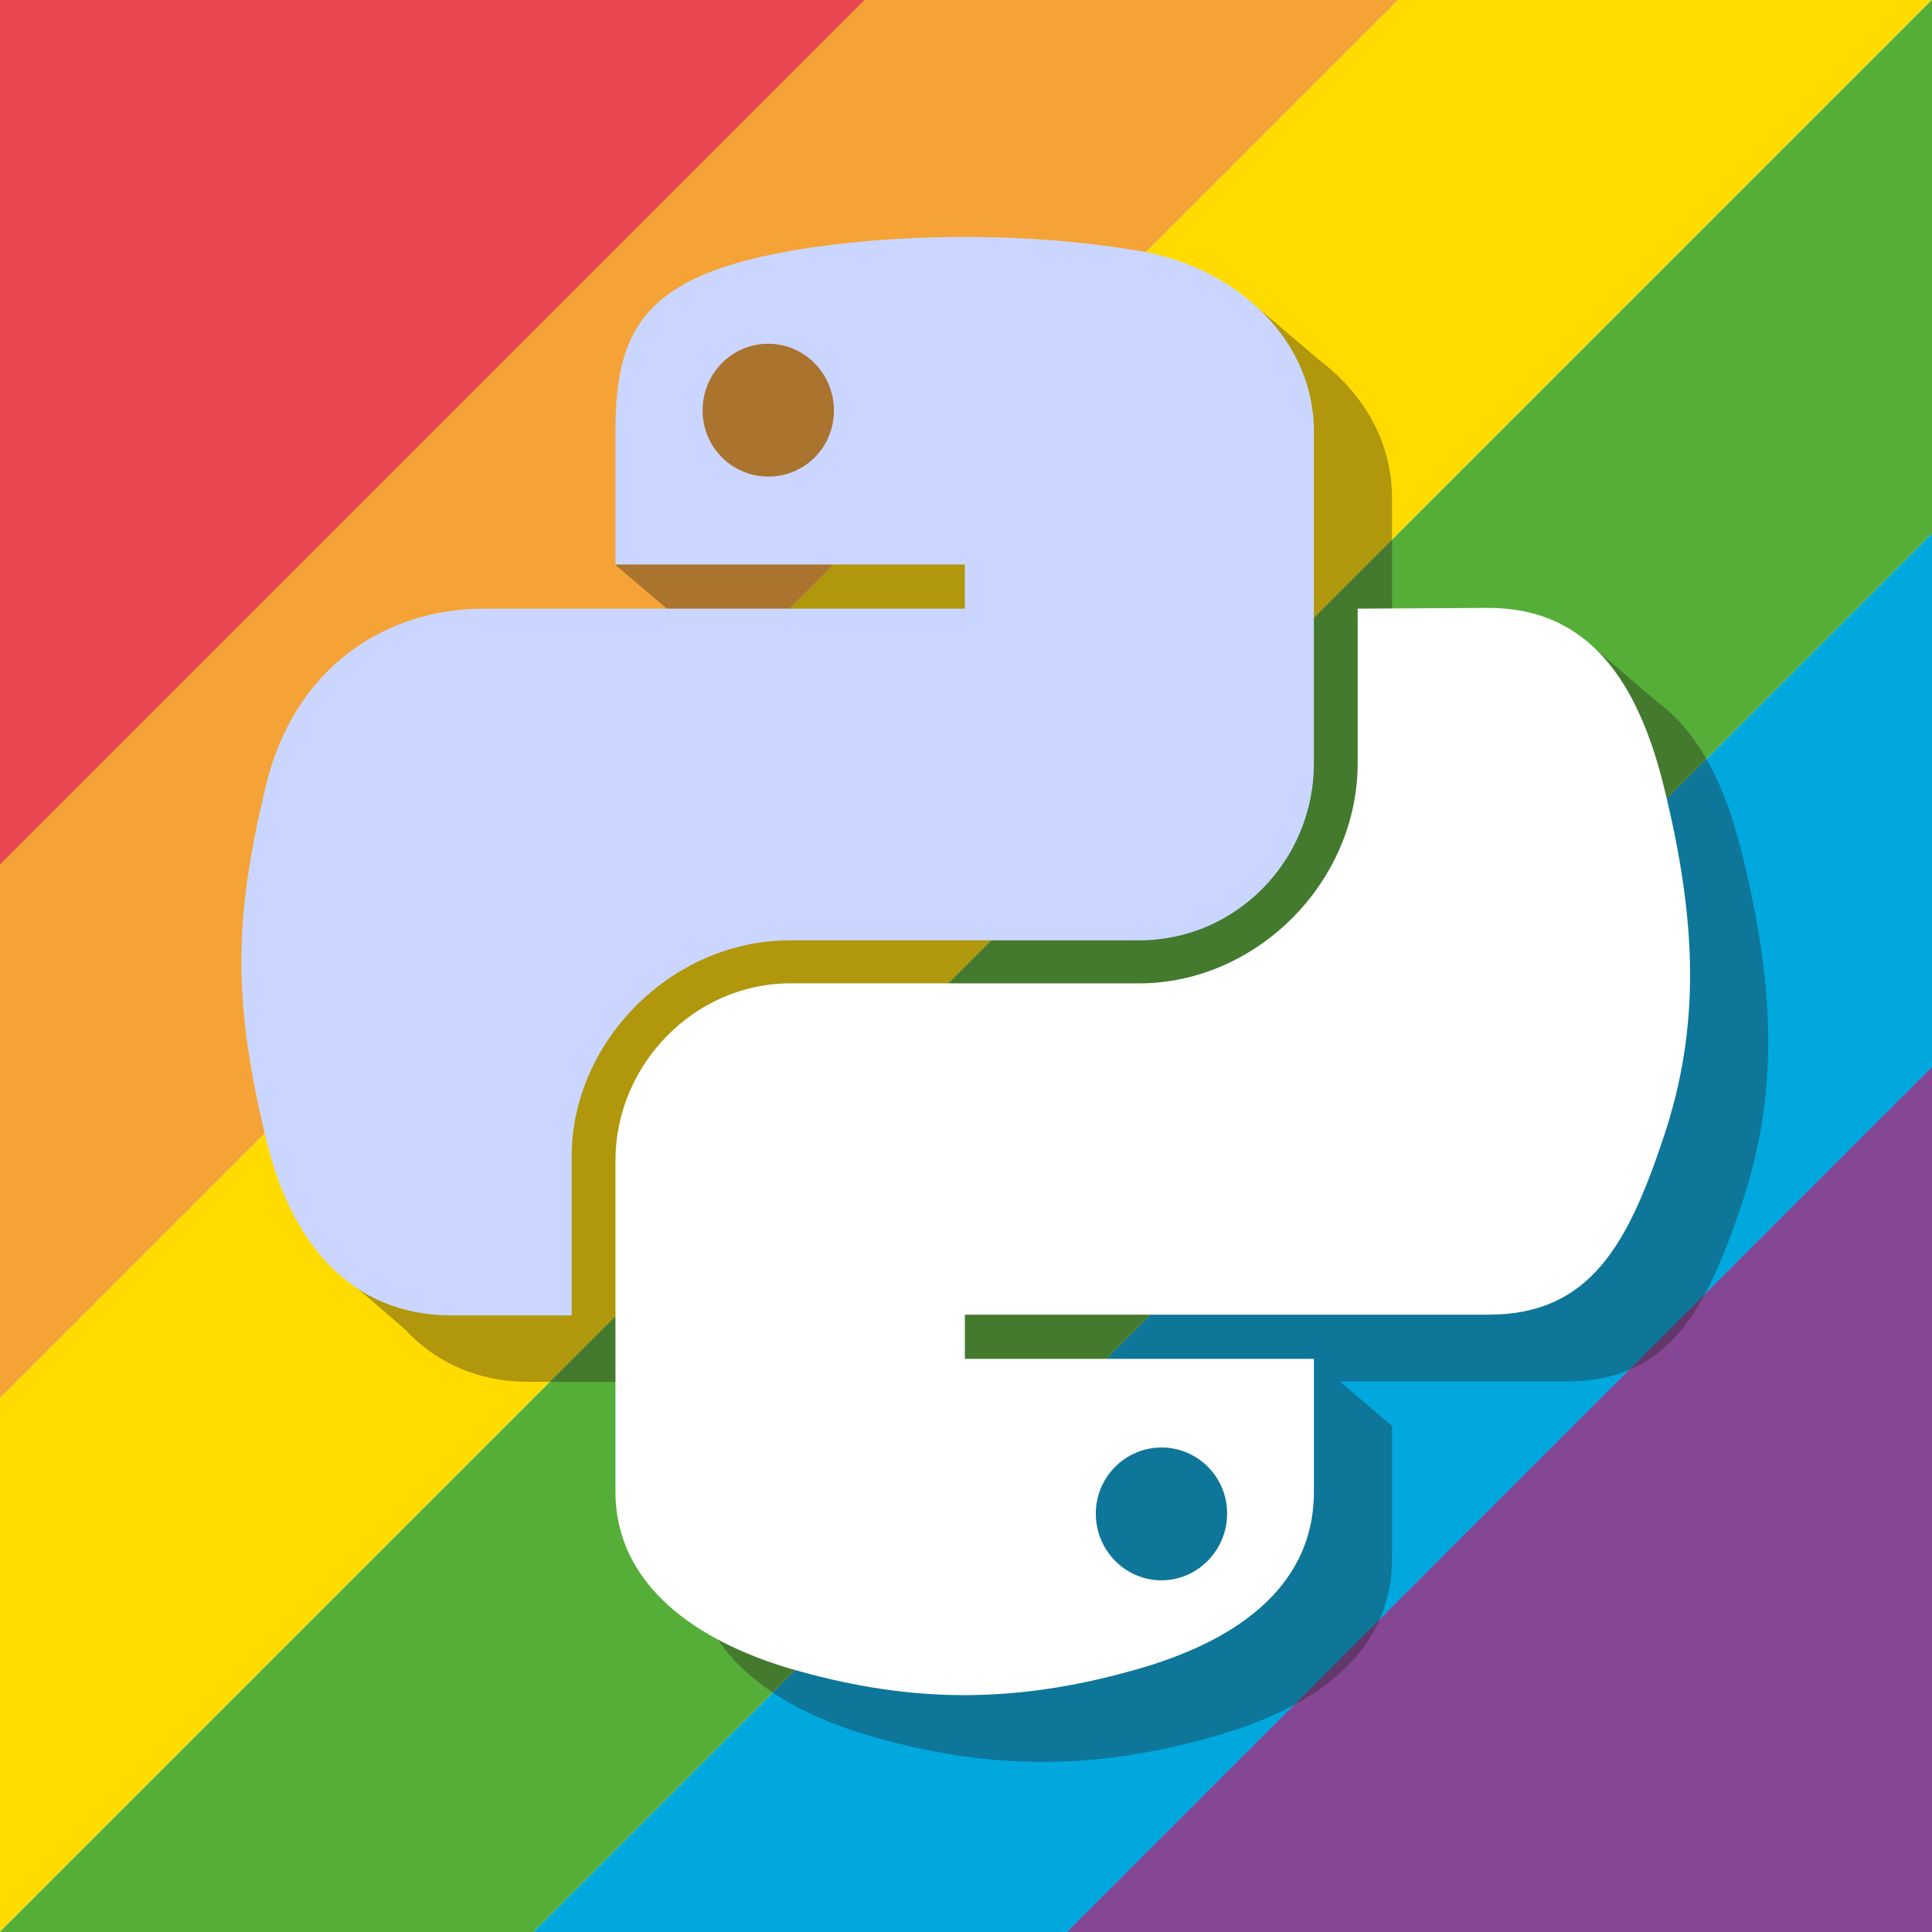
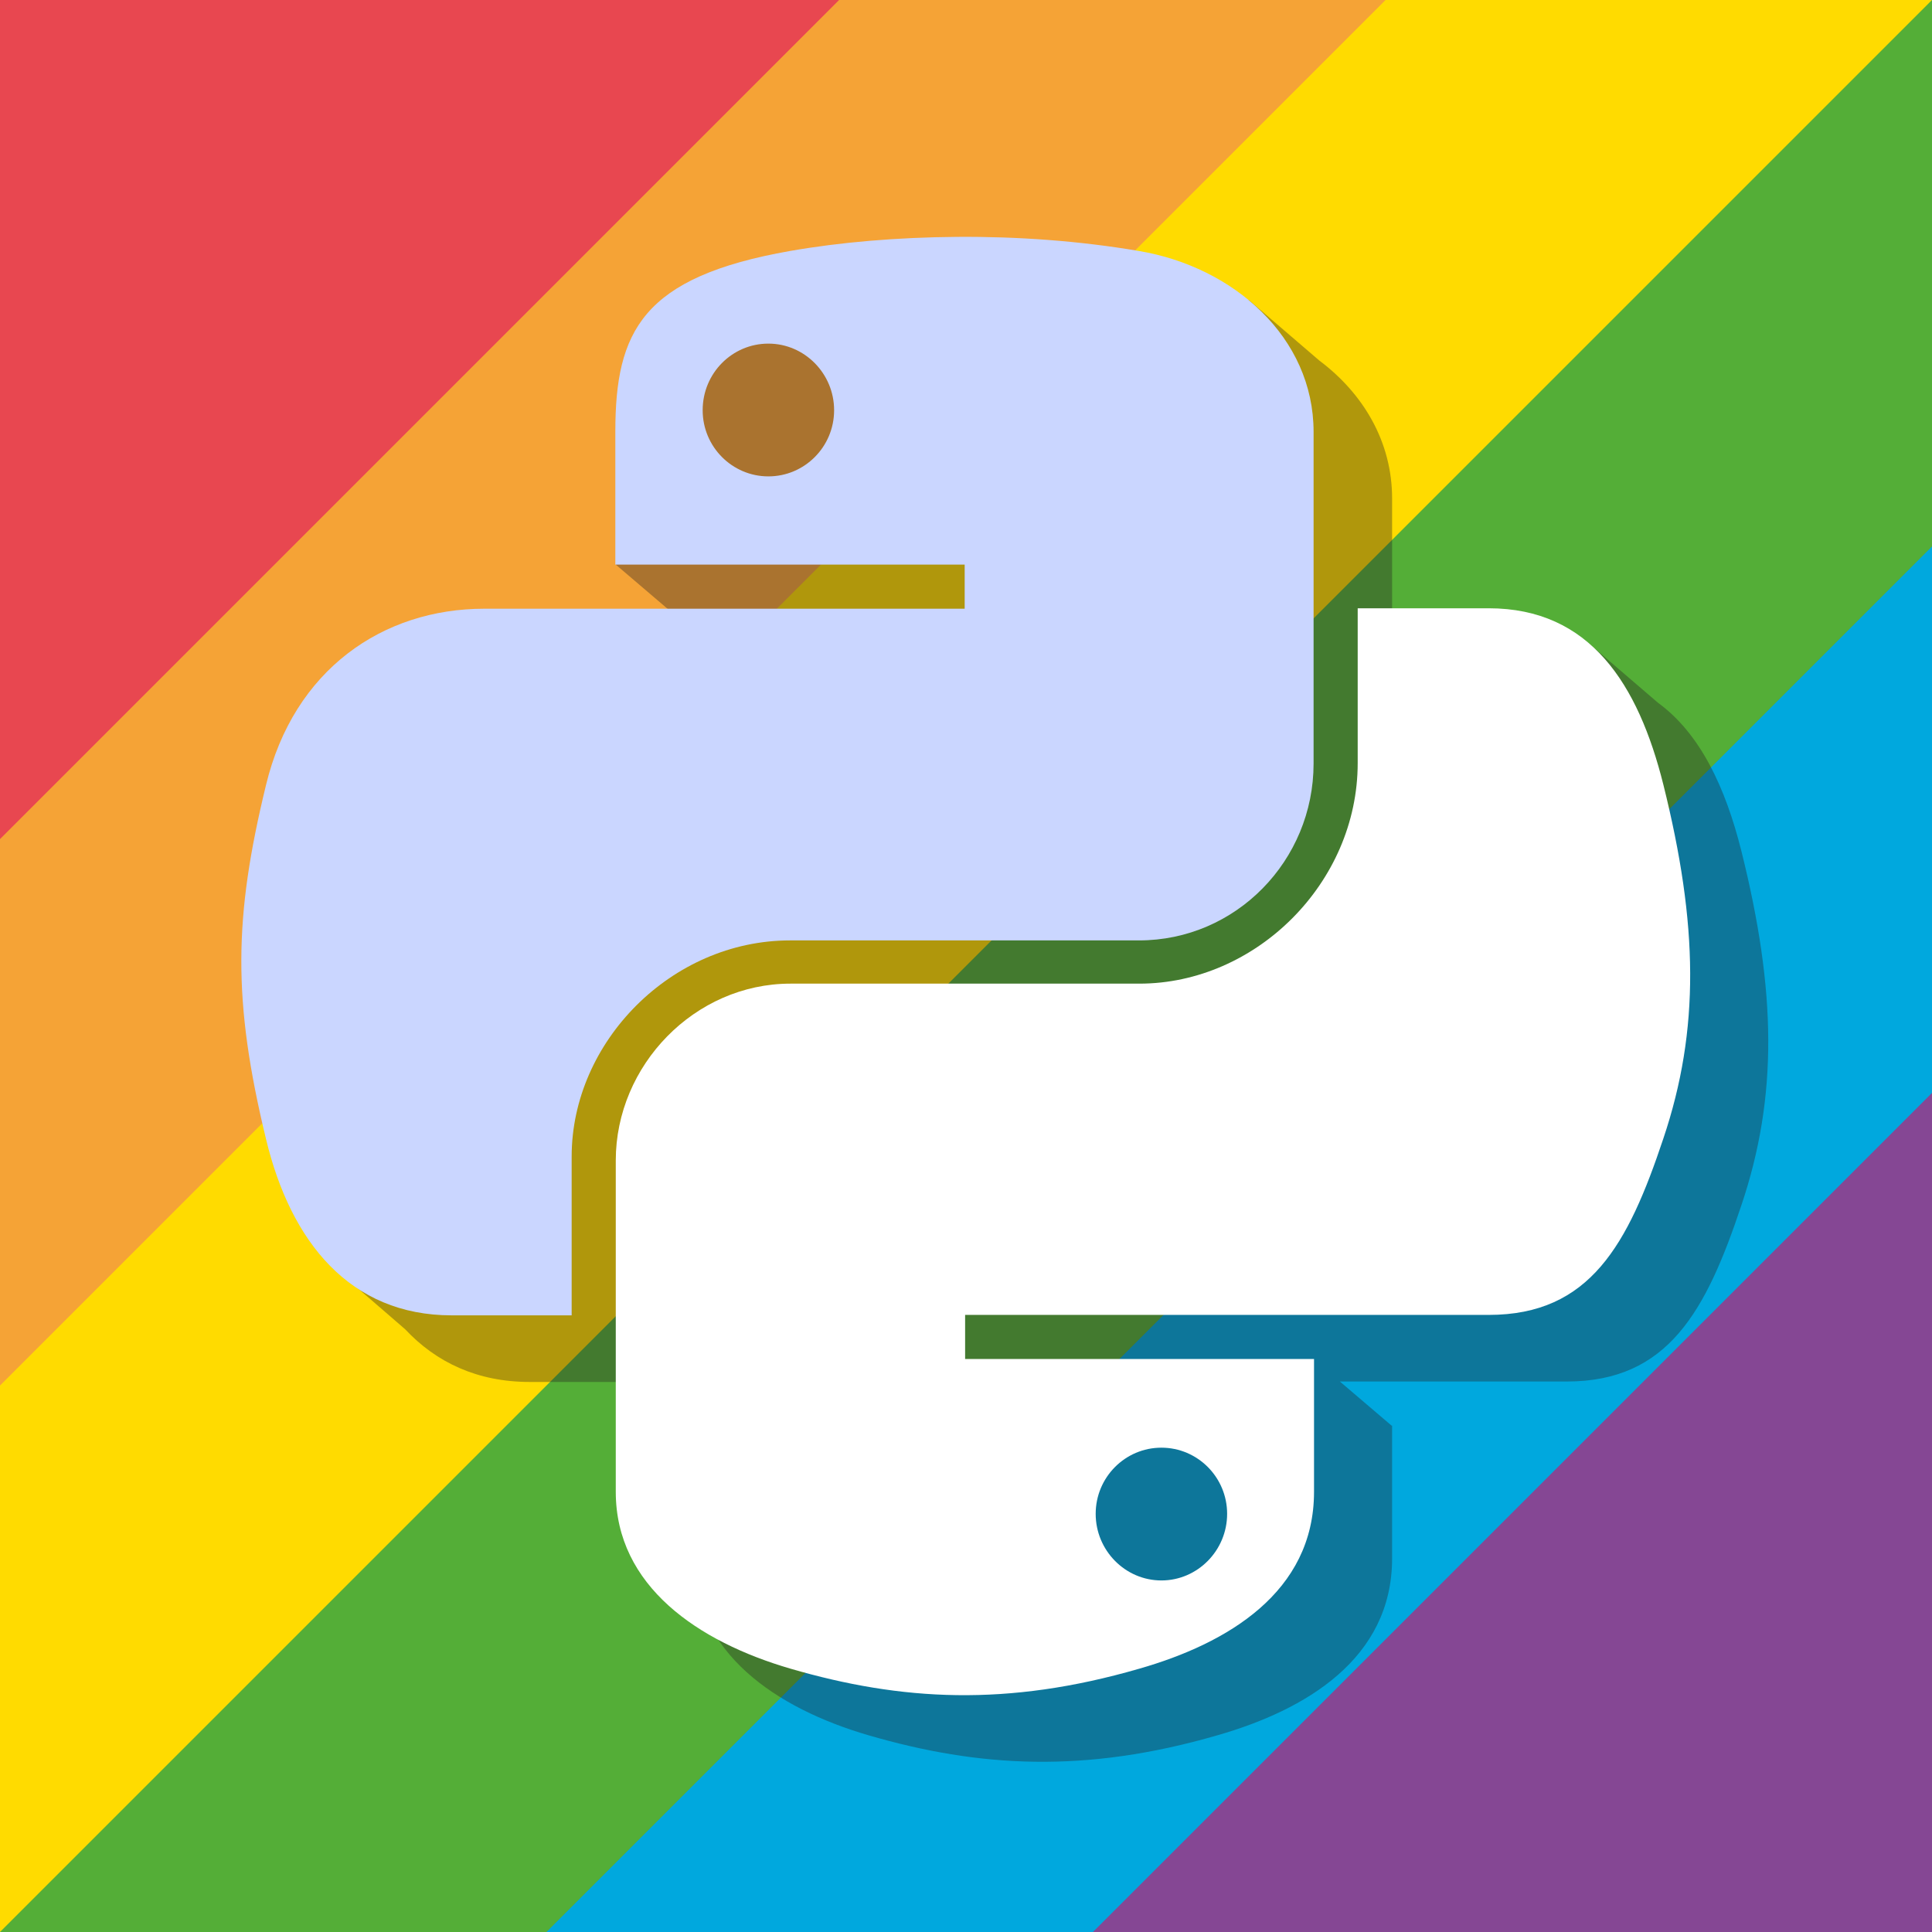
- <svg xmlns="http://www.w3.org/2000/svg" version="1.1" id="logo_pride" x="0px" y="0px" viewBox="0 0 512 512" style="enable-background:new 0 0 512 512;" xml:space="preserve">
+ <svg xmlns="http://www.w3.org/2000/svg" version="1.1" id="logo_pride" viewBox="0 0 500 500">
  <defs>
-     <pattern id="stripes" width="800" height="100" patternTransform="rotate(45 0 0)" patternUnits="userSpaceOnUse">
-       <line x1="62" x2="62" y2="100" style="stroke:#e84750; stroke-width:200" />
-       <line x1="212" x2="212" y2="100" style="stroke:#f5a336; stroke-width:100" />
-       <line x1="312" x2="312" y2="100" style="stroke:#ffdb00; stroke-width:100" />
-       <line x1="412" x2="412" y2="100" style="stroke:#54ae37; stroke-width:100" />
-       <line x1="512" x2="512" y2="100" style="stroke:#00a8de; stroke-width:100" />
-       <line x1="662" x2="662" y2="200" style="stroke:#854794; stroke-width:200" />
-     </pattern>
+     <clipPath id="bg_clip">
+       <rect x="0" y="0" width="500" height="500" />
+     </clipPath>
  </defs>
-   <rect id="striped_bg" x="0" y="0" width="512" height="512" fill="url(#stripes)" />
-   <g id="python_logo">
-     <path id="shadow" style="opacity:0.6;fill:#231F20;fill-opacity:0.6;enable-background:new;" d="M330.9,79.5l-13.4,3.9c-14.3-2.1-29-3-43.1-2.9c-15.8,0.1-31,1.4-44.3,3.7   c-4.3,0.8-8.2,1.6-11.8,2.6h-42v22h5.3v9h3.3c-0.7,4.3-1.1,9.1-1.1,14.4v4.7h-18l-2.6,12.9l20.6,17.5v0.1h92.6V179H149   c-26.9,0-50.5,16.1-57.9,46.8c-8.5,35.1-8.9,57,0,93.7c0.6,2.5,1.3,4.8,2,7.1l-1.4,12.2l15.5,13.4c8.2,8.8,19.2,14,33.1,14h31.8   v-42.1c0-30.4,26.4-57.3,57.9-57.3h92.6c25.7,0,46.3-21.2,46.3-46.9v-87.9c0-15.1-7.7-27.8-19.3-36.6L330.9,79.5z M420.7,170.2   l-16.7,8.7h-23.5v41c0,31.8-27,58.4-57.9,58.4h-92.5c-25.4,0-46.3,21.6-46.3,46.9V413c0,25,21.9,39.7,46.3,46.9   c29.3,8.5,57.4,10.2,92.5,0c23.3-6.7,46.3-20.2,46.3-46.9v-35.2h-0.1l-13.7-11.7h60.1c26.9,0,36.9-18.7,46.3-46.8   c9.7-28.9,9.2-56.7,0-93.7c-4.2-16.9-11-31.2-22.1-39.4L420.7,170.2z M276.5,366.1h67.2v11.7h-67.2V366.1z" />
-     <path id="upper_snake" fill="#CAD6FF" d="M253.7,62.8c-15.8,0.1-31,1.4-44.3,3.7c-39.2,6.9-46.3,21.3-46.3,47.9v35.2h92.6v11.7   H128.4c-26.9,0-50.5,16.1-57.9,46.8c-8.5,35.1-8.9,57,0,93.7c6.5,27.4,22.3,46.8,49.2,46.8h31.8v-42.1   c0-30.4,26.4-57.3,57.9-57.3h92.5c25.7,0,46.3-21.2,46.3-46.9v-87.9c0-25-21.2-43.7-46.3-47.9C286,63.8,269.6,62.7,253.7,62.8   L253.7,62.8z M203.6,91.1c9.6,0,17.4,7.9,17.4,17.7s-7.8,17.5-17.4,17.5c-9.6,0-17.4-7.8-17.4-17.5   C186.2,98.9,194,91.1,203.6,91.1z" />
-     <path id="lower_snake" fill="#FFFFFF" d="M359.8,161.3v40.9c0,31.8-27,58.4-57.9,58.4h-92.5c-25.4,0-46.3,21.6-46.3,46.9v87.8   c0,25,21.9,39.7,46.3,46.9c29.3,8.5,57.4,10.2,92.5,0c23.3-6.7,46.3-20.2,46.3-46.9v-35.2h-92.5v-11.7h138.8   c26.9,0,36.9-18.7,46.3-46.8c9.7-28.9,9.2-56.7,0-93.7c-6.7-26.7-19.4-46.8-46.3-46.8L359.8,161.3z M307.8,383.6   c9.6,0,17.4,7.8,17.4,17.5s-7.8,17.7-17.4,17.7s-17.4-7.9-17.4-17.7C290.4,391.5,298.2,383.6,307.8,383.6z" />
+   <g id="striped_bg" clip-path="url(#bg_clip)">
+     <rect id="stripe_6" fill="#854794" width="500" height="500" />
+     <polygon id="stripe_5" fill="#00a8de" points="0,0 0,782.842 782.842,0" />
+     <polygon id="stripe_4" fill="#54ae37" points="0,0 0,641.421 641.421,0" />
+     <polygon id="stripe_3" fill="#ffdb00" points="0,0 0,500 500,0" />
+     <polygon id="stripe_2" fill="#f5a336" points="0,0 0,358.578 358.578,0" />
+     <polygon id="stripe_1" fill="#e84750" points="0,0 0,217.157 217.157,0" />
+   </g>
+   <g id="python_logo" transform="scale(1.141553)">
+     <path id="shadow" fill="#231F20" opacity="0.36" d="m283.1 68-11.506 3.309c-12.223-1.805-24.757-2.597-36.895-2.508-13.5 0.1-26.498 1.199-37.898 3.199-3.7 0.652-7.047 1.386-10.107 2.199h-35.893v18.801h4.5v7.699h2.783c-0.639 3.714-0.885 7.8-0.885 12.301v4h-15.398l-2.201 11 17.6 15.014v0.086h79.201v10h-108.9c-23 0-43.2 13.8-49.5 40-7.3 30-7.6 48.801 0 80.201 0.497 2.078 1.06 4.098 1.684 6.062l-1.184 10.438 13.346 11.549c7.032 7.51 16.371 11.951 28.254 11.951h27.201v-36c0-26 22.6-49 49.5-49h79.199c22 0 39.6-18.102 39.6-40.102v-75.199c0-12.9-6.582-23.831-16.516-31.273zm76.801 77.6-14.301 7.4h-20.1v35.1c0 27.2-23.1 50-49.5 50h-79.1c-21.7 0-39.6 18.5-39.6 40.1v75.102c0 21.4 18.7 34 39.6 40.1 25.1 7.3 49.1 8.7 79.1 0 19.9-5.7 39.6-17.3 39.6-40.1v-30.102h-0.119l-11.721-10h51.439c23 0 31.602-16 39.602-40 8.3-24.7 7.9-48.499 0-80.199-3.623-14.491-9.352-26.71-18.947-33.699zm-123.4 167.6h57.5v10h-57.5z" />
+     <path id="upper_snake" fill="#CAD6FF" d="m217 53.7c-13.5 0.1-26.5 1.2-37.9 3.2-33.5 5.9-39.6 18.2-39.6 41v30.1h79.2v10h-108.9c-23 0-43.2 13.8-49.5 40-7.3 30-7.6 48.8 0 80.2 5.6 23.4 19.1 40 42.1 40h27.2v-36c0-26 22.6-49 49.5-49h79.1c22 0 39.6-18.1 39.6-40.1v-75.2c0-21.4-18.1-37.4-39.6-41-13.5-2.3-27.6-3.3-41.2-3.2zm-42.8 24.2c8.2 0 14.9 6.8 14.9 15.1s-6.7 15-14.9 15-14.9-6.7-14.9-15c0-8.4 6.7-15.1 14.9-15.1z" />
+     <path id="lower_snake" fill="#FFFFFF" d="m307.8 138v35c0 27.2-23.1 50-49.5 50h-79.1c-21.7 0-39.6 18.5-39.6 40.1v75.1c0 21.4 18.7 34 39.6 40.1 25.1 7.3 49.1 8.7 79.1 0 19.9-5.7 39.6-17.3 39.6-40.1v-30.1h-79.1v-10h118.7c23 0 31.6-16 39.6-40 8.3-24.7 7.9-48.5 0-80.2-5.7-22.8-16.6-40-39.6-40h-29.7zm-44.5 190.2c8.2 0 14.9 6.7 14.9 15s-6.7 15.1-14.9 15.1-14.9-6.8-14.9-15.1 6.7-15 14.9-15z" />
  </g>
</svg>
